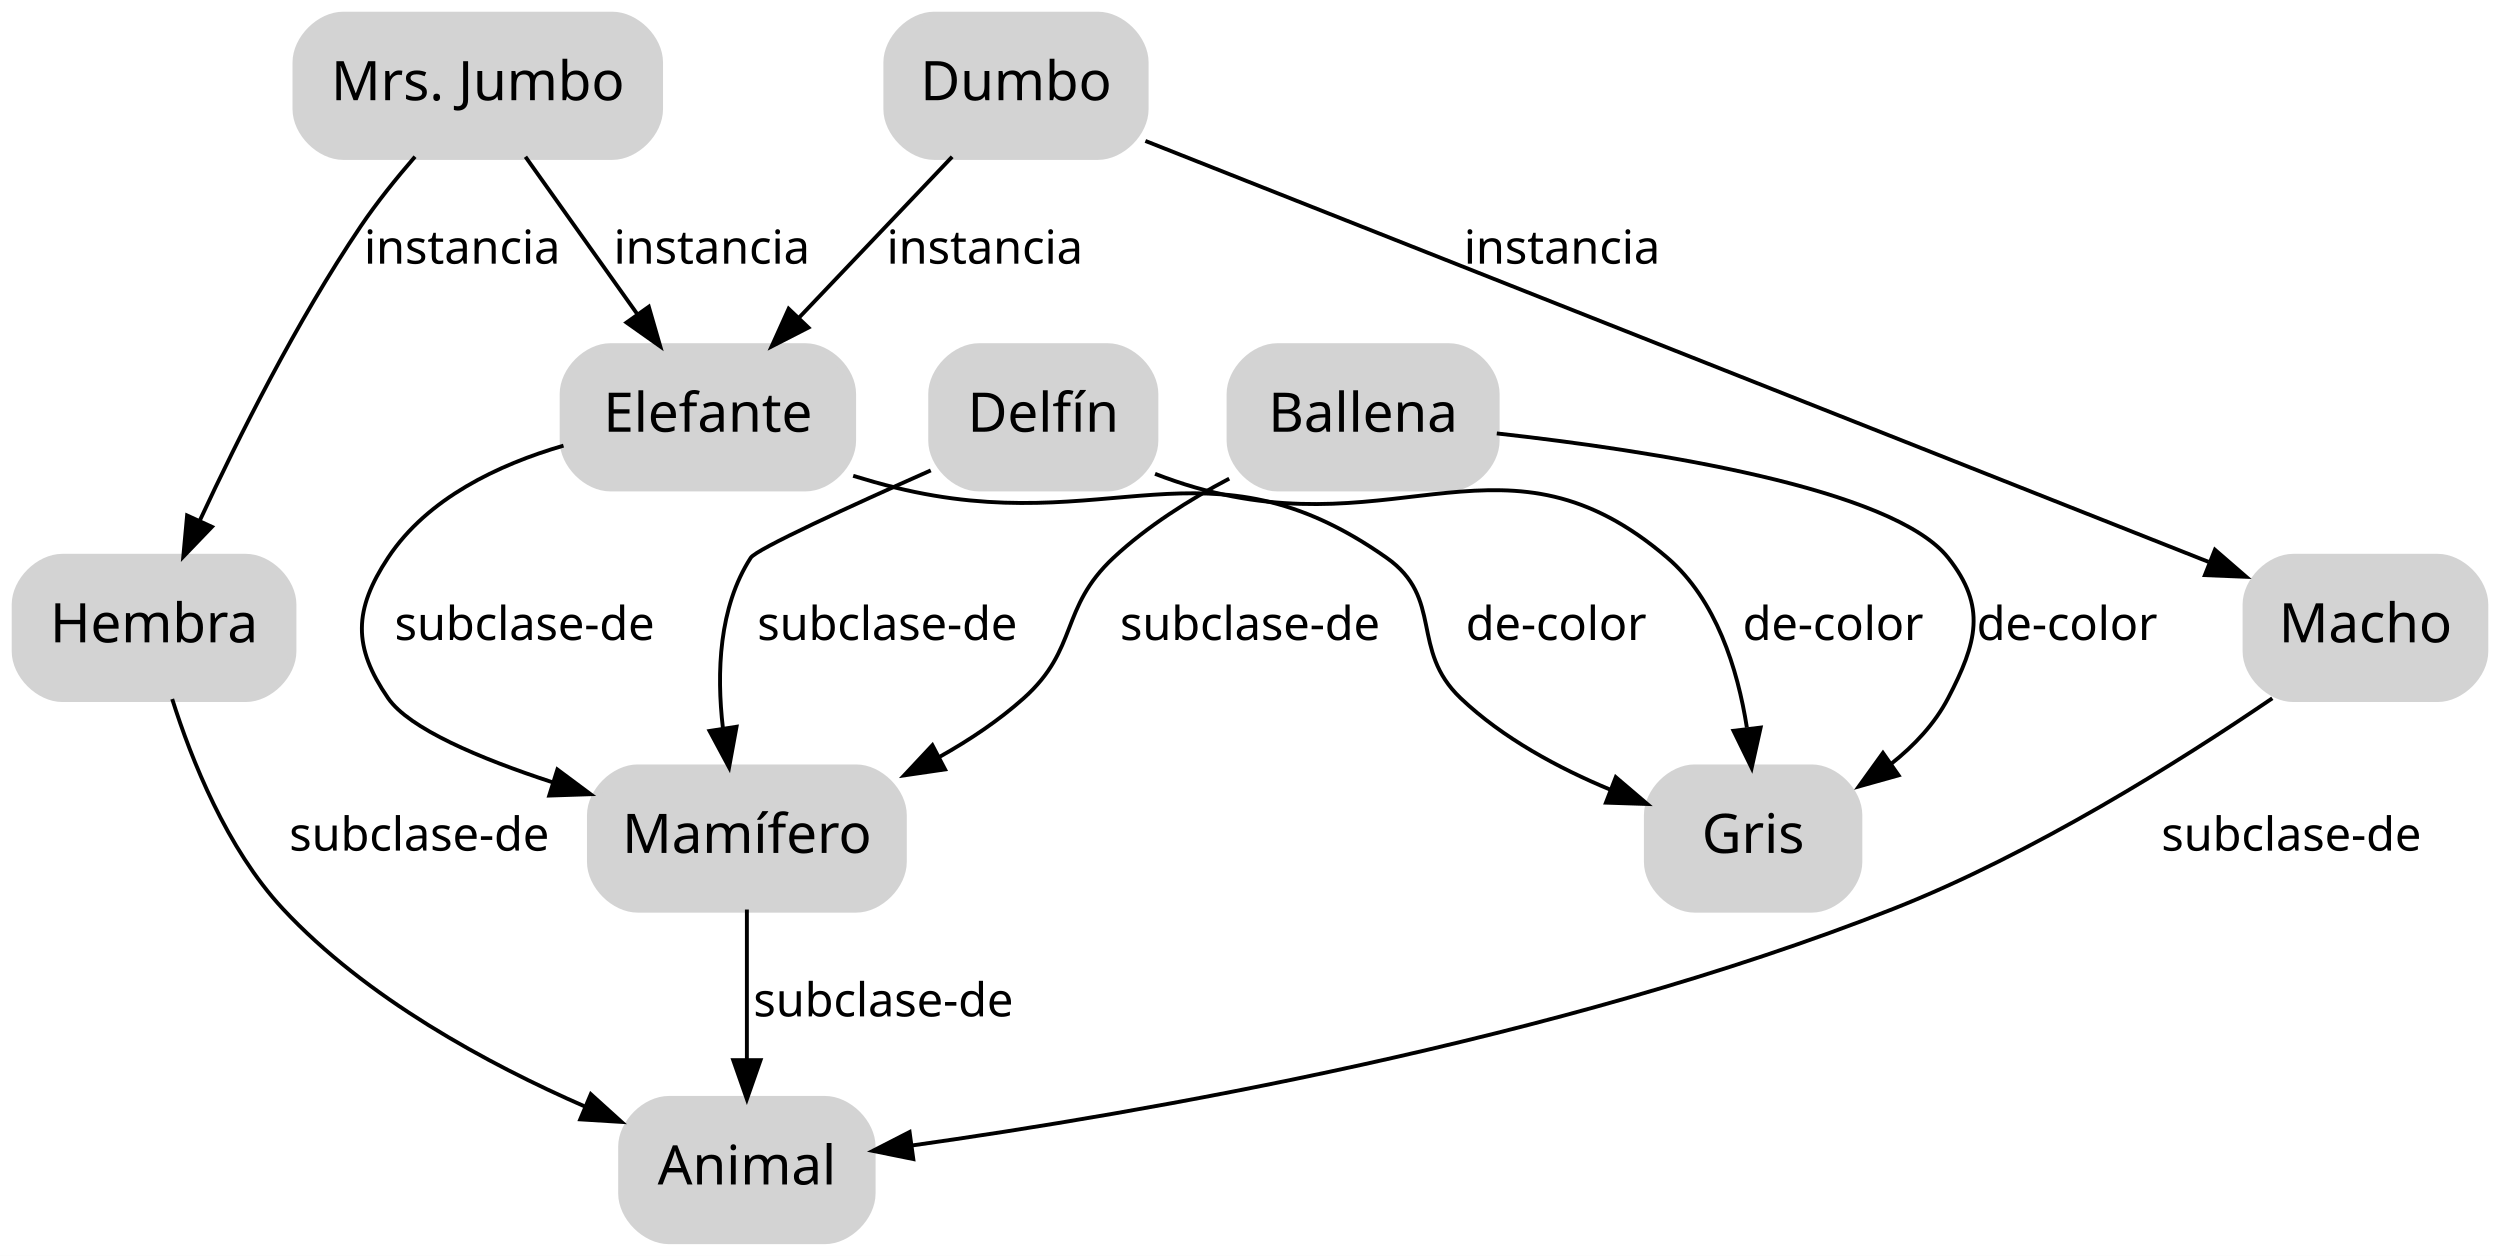
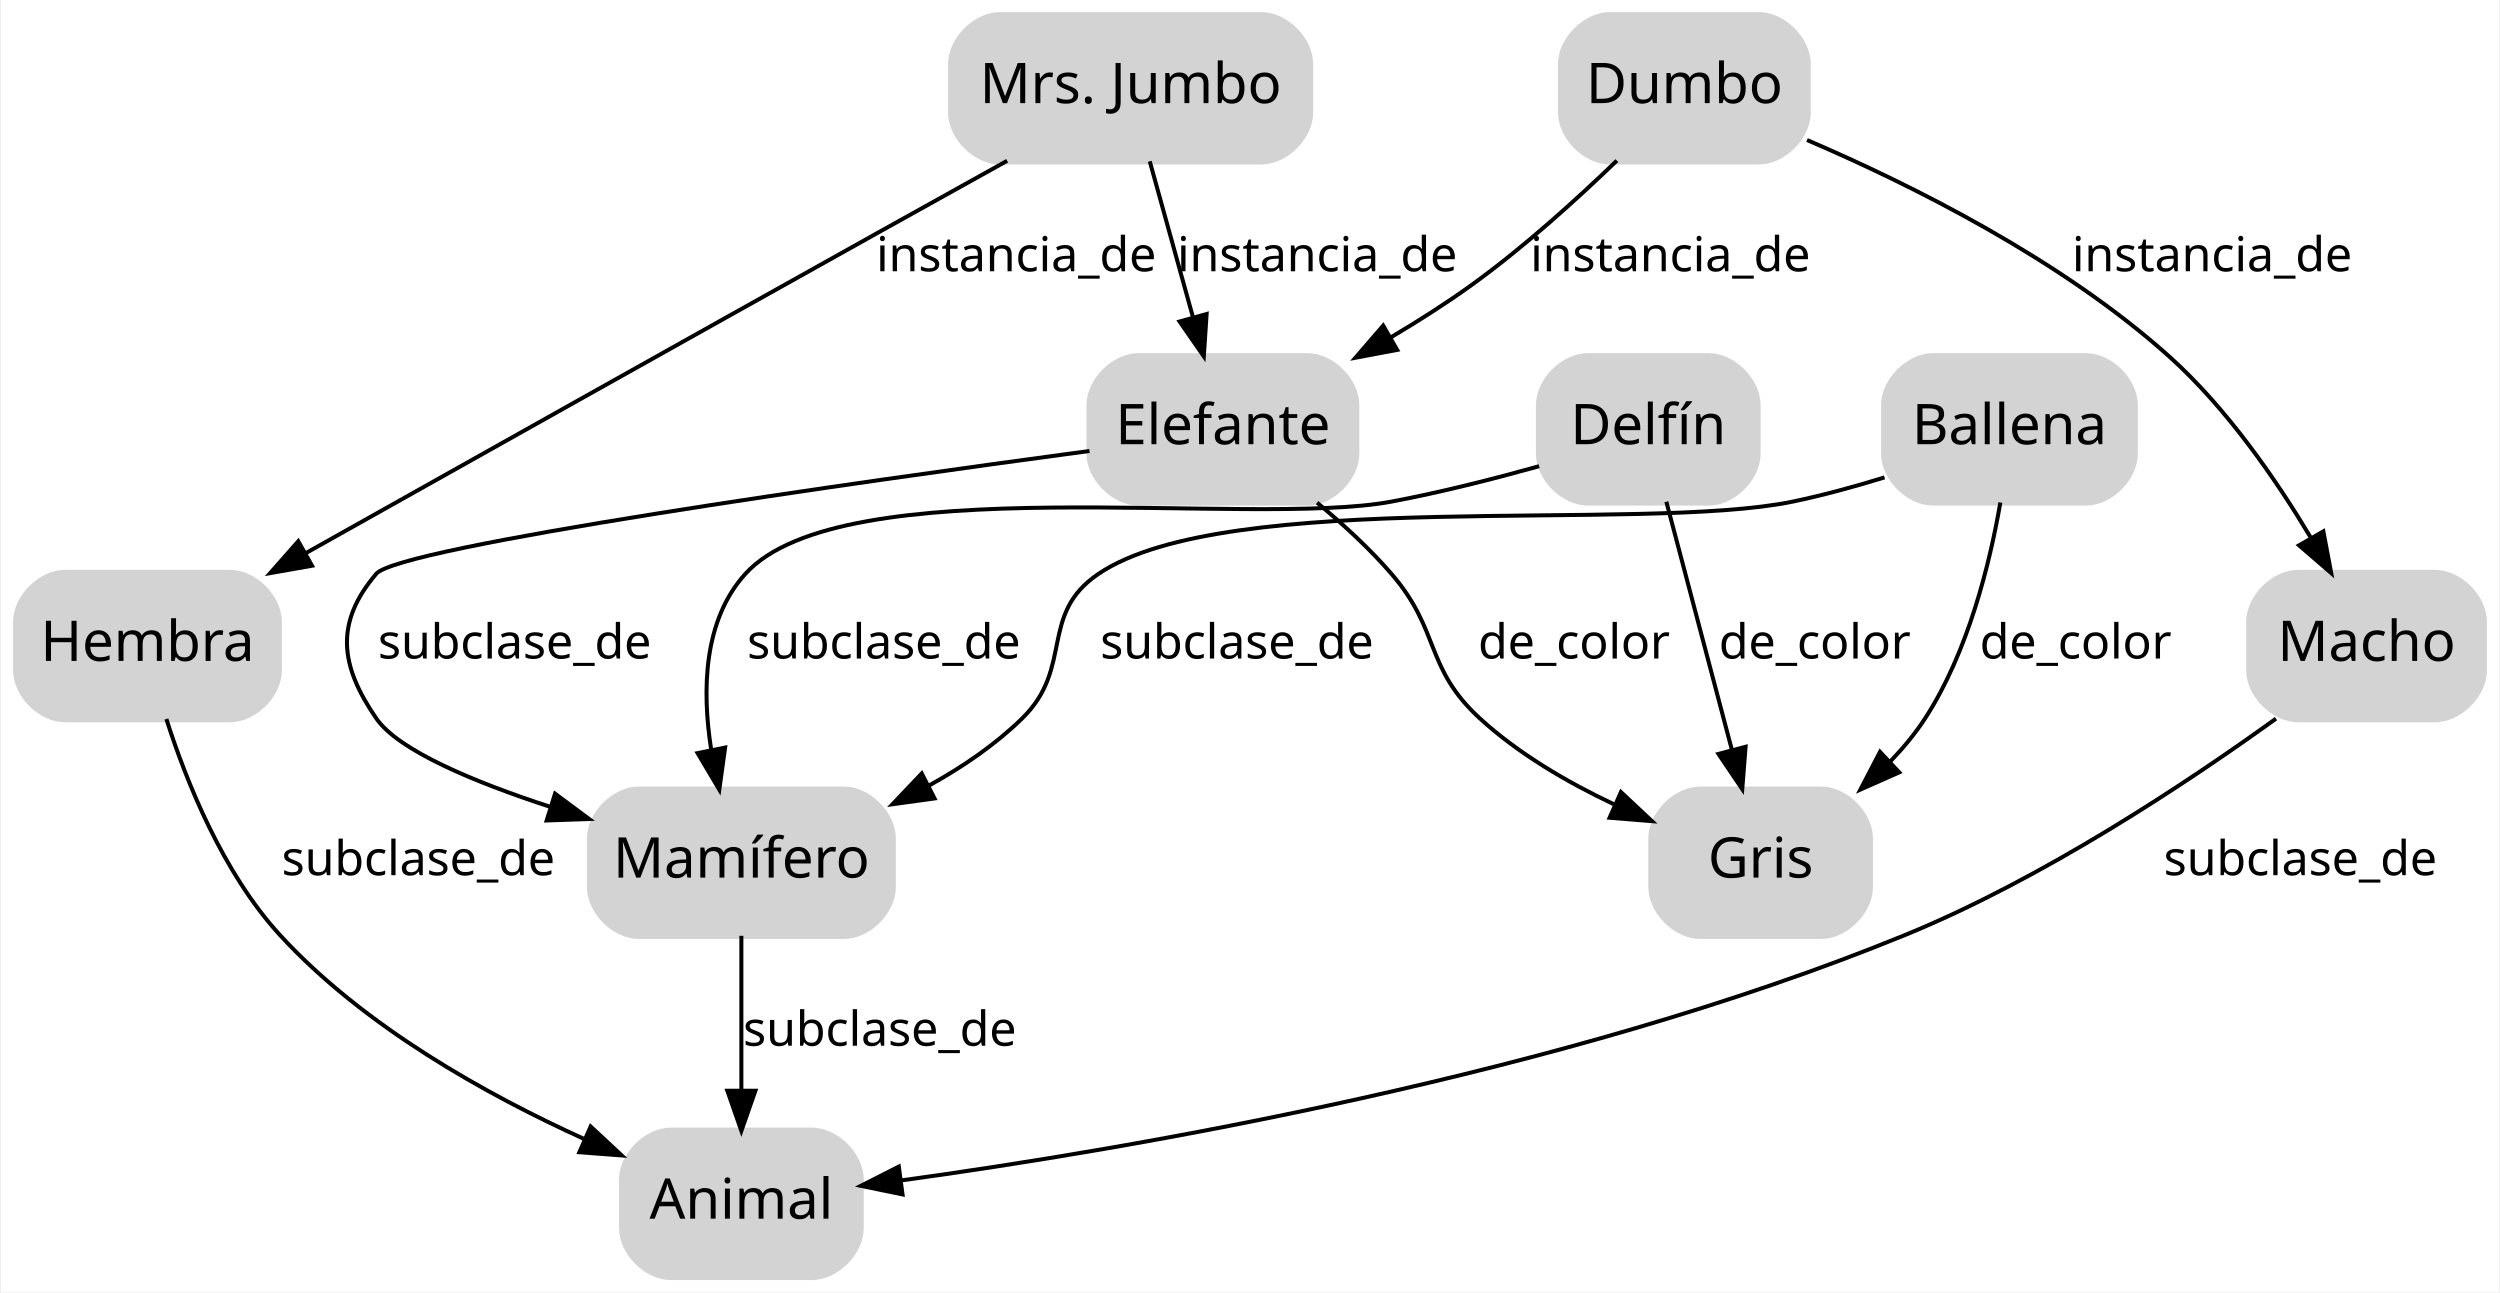
- <svg xmlns="http://www.w3.org/2000/svg" width="641pt" height="322pt" viewBox="0.00 0.00 641.00 322.00">
+ <svg xmlns="http://www.w3.org/2000/svg" width="623pt" height="322pt" viewBox="0.00 0.00 622.50 322.00">
  <g id="graph0" class="graph" transform="scale(1 1) rotate(0) translate(4 318)">
-     <polygon fill="white" stroke="none" points="-4,4 -4,-318 637,-318 637,4 -4,4" />
+     <polygon fill="white" stroke="transparent" points="-4,4 -4,-318 618.5,-318 618.5,4 -4,4" />
    <g id="node1" class="node">
-       <path fill="lightgray" stroke="lightgray" stroke-width="2" d="M277.5,-314C277.5,-314 235.5,-314 235.5,-314 229.5,-314 223.5,-308 223.5,-302 223.5,-302 223.5,-290 223.5,-290 223.5,-284 229.5,-278 235.5,-278 235.5,-278 277.5,-278 277.5,-278 283.5,-278 289.5,-284 289.5,-290 289.5,-290 289.5,-302 289.5,-302 289.5,-308 283.5,-314 277.5,-314" />
-       <text text-anchor="middle" x="256.5" y="-292.3" font-family="Nimbus" font-size="14.00">Dumbo</text>
+       <path fill="lightgray" stroke="lightgray" stroke-width="2" d="M434,-314C434,-314 397,-314 397,-314 391,-314 385,-308 385,-302 385,-302 385,-290 385,-290 385,-284 391,-278 397,-278 397,-278 434,-278 434,-278 440,-278 446,-284 446,-290 446,-290 446,-302 446,-302 446,-308 440,-314 434,-314" />
+       <text text-anchor="middle" x="415.5" y="-292.3" font-family="Nimbus" font-size="14.00">Dumbo</text>
    </g>
    <g id="node2" class="node">
-       <path fill="lightgray" stroke="lightgray" stroke-width="2" d="M202.5,-229C202.5,-229 152.5,-229 152.5,-229 146.5,-229 140.5,-223 140.5,-217 140.5,-217 140.5,-205 140.5,-205 140.5,-199 146.5,-193 152.5,-193 152.5,-193 202.5,-193 202.5,-193 208.5,-193 214.5,-199 214.5,-205 214.5,-205 214.5,-217 214.5,-217 214.5,-223 208.5,-229 202.5,-229" />
-       <text text-anchor="middle" x="177.5" y="-207.3" font-family="Nimbus" font-size="14.00">Elefante</text>
+       <path fill="lightgray" stroke="lightgray" stroke-width="2" d="M321.5,-229C321.5,-229 279.5,-229 279.5,-229 273.5,-229 267.5,-223 267.5,-217 267.5,-217 267.5,-205 267.5,-205 267.5,-199 273.5,-193 279.5,-193 279.5,-193 321.5,-193 321.5,-193 327.5,-193 333.5,-199 333.5,-205 333.5,-205 333.5,-217 333.5,-217 333.5,-223 327.5,-229 321.5,-229" />
+       <text text-anchor="middle" x="300.5" y="-207.3" font-family="Nimbus" font-size="14.00">Elefante</text>
    </g>
    <g id="edge1" class="edge">
-       <path fill="none" stroke="black" d="M240.131,-277.802C228.797,-265.895 213.54,-249.865 200.922,-236.608" />
-       <polygon fill="black" stroke="black" points="203.278,-234.006 193.848,-229.176 198.207,-238.832 203.278,-234.006" />
-       <text text-anchor="middle" x="248.5" y="-250.4" font-family="Nimbus" font-size="12.00">instancia</text>
+       <path fill="none" stroke="black" d="M398.67,-277.97C388.64,-268.3 375.39,-256.3 362.5,-247 356.16,-242.42 349.16,-237.97 342.22,-233.86" />
+       <polygon fill="black" stroke="black" points="343.93,-230.81 333.52,-228.85 340.44,-236.87 343.93,-230.81" />
+       <text text-anchor="middle" x="412" y="-250.4" font-family="Nimbus" font-size="12.00">instancia_de</text>
    </g>
    <g id="node5" class="node">
-       <path fill="lightgray" stroke="lightgray" stroke-width="2" d="M621,-175C621,-175 584,-175 584,-175 578,-175 572,-169 572,-163 572,-163 572,-151 572,-151 572,-145 578,-139 584,-139 584,-139 621,-139 621,-139 627,-139 633,-145 633,-151 633,-151 633,-163 633,-163 633,-169 627,-175 621,-175" />
-       <text text-anchor="middle" x="602.5" y="-153.3" font-family="Nimbus" font-size="14.00">Macho</text>
+       <path fill="lightgray" stroke="lightgray" stroke-width="2" d="M602.5,-175C602.5,-175 568.5,-175 568.5,-175 562.5,-175 556.5,-169 556.5,-163 556.5,-163 556.5,-151 556.5,-151 556.5,-145 562.5,-139 568.5,-139 568.5,-139 602.5,-139 602.5,-139 608.5,-139 614.5,-145 614.5,-151 614.5,-151 614.5,-163 614.5,-163 614.5,-169 608.5,-175 602.5,-175" />
+       <text text-anchor="middle" x="585.5" y="-153.3" font-family="Nimbus" font-size="14.00">Macho</text>
    </g>
    <g id="edge4" class="edge">
-       <path fill="none" stroke="black" d="M289.676,-281.864C353.517,-256.586 493.233,-201.265 562.264,-173.932" />
-       <polygon fill="black" stroke="black" points="563.909,-177.045 571.918,-170.109 561.332,-170.536 563.909,-177.045" />
-       <text text-anchor="middle" x="396.5" y="-250.4" font-family="Nimbus" font-size="12.00">instancia</text>
+       <path fill="none" stroke="black" d="M446.06,-283.11C472.13,-271.92 509.56,-253.26 536.5,-229 550.65,-216.26 562.83,-198.66 571.51,-184.17" />
+       <polygon fill="black" stroke="black" points="574.73,-185.59 576.69,-175.18 568.67,-182.1 574.73,-185.59" />
+       <text text-anchor="middle" x="547" y="-250.4" font-family="Nimbus" font-size="12.00">instancia_de</text>
    </g>
    <g id="node7" class="node">
-       <path fill="lightgray" stroke="lightgray" stroke-width="2" d="M215.5,-121C215.5,-121 159.5,-121 159.5,-121 153.5,-121 147.5,-115 147.5,-109 147.5,-109 147.5,-97 147.5,-97 147.5,-91 153.5,-85 159.5,-85 159.5,-85 215.5,-85 215.5,-85 221.5,-85 227.5,-91 227.5,-97 227.5,-97 227.5,-109 227.5,-109 227.5,-115 221.5,-121 215.5,-121" />
-       <text text-anchor="middle" x="187.5" y="-99.3" font-family="Nimbus" font-size="14.00">Mamífero</text>
+       <path fill="lightgray" stroke="lightgray" stroke-width="2" d="M206,-121C206,-121 155,-121 155,-121 149,-121 143,-115 143,-109 143,-109 143,-97 143,-97 143,-91 149,-85 155,-85 155,-85 206,-85 206,-85 212,-85 218,-91 218,-97 218,-97 218,-109 218,-109 218,-115 212,-121 206,-121" />
+       <text text-anchor="middle" x="180.5" y="-99.3" font-family="Nimbus" font-size="14.00">Mamífero</text>
    </g>
    <g id="edge8" class="edge">
-       <path fill="none" stroke="black" d="M140.48,-203.74C123.774,-198.868 105.566,-190.241 95.5,-175 86.682,-161.649 86.418,-152.172 95.5,-139 100.89,-131.183 118.937,-123.557 137.636,-117.429" />
-       <polygon fill="black" stroke="black" points="138.914,-120.697 147.411,-114.369 136.822,-114.017 138.914,-120.697" />
-       <text text-anchor="middle" x="130.5" y="-153.9" font-family="Nimbus" font-size="12.00">subclase-de</text>
+       <path fill="none" stroke="black" d="M267.25,-205.62C209.27,-197.83 95.22,-181.74 89.5,-175 79.15,-162.8 80.44,-152.19 89.5,-139 94.99,-131 113.81,-123.15 132.92,-116.92" />
+       <polygon fill="black" stroke="black" points="134.07,-120.22 142.57,-113.9 131.98,-113.54 134.07,-120.22" />
+       <text text-anchor="middle" x="124" y="-153.9" font-family="Nimbus" font-size="12.00">subclase_de</text>
    </g>
    <g id="node8" class="node">
-       <path fill="lightgray" stroke="lightgray" stroke-width="2" d="M460.5,-121C460.5,-121 430.5,-121 430.5,-121 424.5,-121 418.5,-115 418.5,-109 418.5,-109 418.5,-97 418.5,-97 418.5,-91 424.5,-85 430.5,-85 430.5,-85 460.5,-85 460.5,-85 466.5,-85 472.5,-91 472.5,-97 472.5,-97 472.5,-109 472.5,-109 472.5,-115 466.5,-121 460.5,-121" />
-       <text text-anchor="middle" x="445.5" y="-99.3" font-family="Nimbus" font-size="14.00">Gris</text>
+       <path fill="lightgray" stroke="lightgray" stroke-width="2" d="M449.5,-121C449.5,-121 419.5,-121 419.5,-121 413.5,-121 407.5,-115 407.5,-109 407.5,-109 407.5,-97 407.5,-97 407.5,-91 413.5,-85 419.5,-85 419.5,-85 449.5,-85 449.5,-85 455.5,-85 461.5,-91 461.5,-97 461.5,-97 461.5,-109 461.5,-109 461.5,-115 455.5,-121 449.5,-121" />
+       <text text-anchor="middle" x="434.5" y="-99.3" font-family="Nimbus" font-size="14.00">Gris</text>
    </g>
    <g id="edge9" class="edge">
-       <path fill="none" stroke="black" d="M214.753,-196C218.357,-194.89 221.98,-193.866 225.5,-193 280.432,-179.491 305.249,-207.57 351.5,-175 366.292,-164.584 357.398,-151.476 370.5,-139 381.302,-128.715 395.675,-121.016 408.948,-115.497" />
-       <polygon fill="black" stroke="black" points="410.288,-118.731 418.351,-111.858 407.761,-112.203 410.288,-118.731" />
-       <text text-anchor="middle" x="395" y="-153.9" font-family="Nimbus" font-size="12.00">de-color</text>
+       <path fill="none" stroke="black" d="M323.97,-192.73C330.37,-187.43 337.04,-181.32 342.5,-175 354.76,-160.81 350.69,-151.68 364.5,-139 374.12,-130.17 386.38,-123.03 397.94,-117.57" />
+       <polygon fill="black" stroke="black" points="399.69,-120.62 407.42,-113.37 396.86,-114.22 399.69,-120.62" />
+       <text text-anchor="middle" x="388" y="-153.9" font-family="Nimbus" font-size="12.00">de_color</text>
    </g>
    <g id="node3" class="node">
-       <path fill="lightgray" stroke="lightgray" stroke-width="2" d="M153,-314C153,-314 84,-314 84,-314 78,-314 72,-308 72,-302 72,-302 72,-290 72,-290 72,-284 78,-278 84,-278 84,-278 153,-278 153,-278 159,-278 165,-284 165,-290 165,-290 165,-302 165,-302 165,-308 159,-314 153,-314" />
-       <text text-anchor="middle" x="118.5" y="-292.3" font-family="Nimbus" font-size="14.00">Mrs. Jumbo</text>
+       <path fill="lightgray" stroke="lightgray" stroke-width="2" d="M310,-314C310,-314 245,-314 245,-314 239,-314 233,-308 233,-302 233,-302 233,-290 233,-290 233,-284 239,-278 245,-278 245,-278 310,-278 310,-278 316,-278 322,-284 322,-290 322,-290 322,-302 322,-302 322,-308 316,-314 310,-314" />
+       <text text-anchor="middle" x="277.5" y="-292.3" font-family="Nimbus" font-size="14.00">Mrs. Jumbo</text>
    </g>
    <g id="edge2" class="edge">
-       <path fill="none" stroke="black" d="M130.725,-277.802C139.031,-266.117 150.159,-250.463 159.477,-237.355" />
-       <polygon fill="black" stroke="black" points="162.35,-239.354 165.291,-229.176 156.644,-235.298 162.35,-239.354" />
-       <text text-anchor="middle" x="178.5" y="-250.4" font-family="Nimbus" font-size="12.00">instancia</text>
+       <path fill="none" stroke="black" d="M282.27,-277.8C285.38,-266.56 289.51,-251.65 293.06,-238.86" />
+       <polygon fill="black" stroke="black" points="296.44,-239.75 295.74,-229.18 289.7,-237.88 296.44,-239.75" />
+       <text text-anchor="middle" x="324" y="-250.4" font-family="Nimbus" font-size="12.00">instancia_de</text>
    </g>
    <g id="node4" class="node">
-       <path fill="lightgray" stroke="lightgray" stroke-width="2" d="M59,-175C59,-175 12,-175 12,-175 6,-175 0,-169 0,-163 0,-163 0,-151 0,-151 0,-145 6,-139 12,-139 12,-139 59,-139 59,-139 65,-139 71,-145 71,-151 71,-151 71,-163 71,-163 71,-169 65,-175 59,-175" />
-       <text text-anchor="middle" x="35.5" y="-153.3" font-family="Nimbus" font-size="14.00">Hembra</text>
+       <path fill="lightgray" stroke="lightgray" stroke-width="2" d="M53,-175C53,-175 12,-175 12,-175 6,-175 0,-169 0,-163 0,-163 0,-151 0,-151 0,-145 6,-139 12,-139 12,-139 53,-139 53,-139 59,-139 65,-145 65,-151 65,-151 65,-163 65,-163 65,-169 59,-175 53,-175" />
+       <text text-anchor="middle" x="32.5" y="-153.3" font-family="Nimbus" font-size="14.00">Hembra</text>
    </g>
    <g id="edge3" class="edge">
-       <path fill="none" stroke="black" d="M102.412,-277.825C97.654,-272.338 92.62,-266.102 88.5,-260 72.11,-235.728 57.094,-205.764 47.263,-184.61" />
-       <polygon fill="black" stroke="black" points="50.339,-182.919 42.998,-175.28 43.972,-185.83 50.339,-182.919" />
-       <text text-anchor="middle" x="114.5" y="-250.4" font-family="Nimbus" font-size="12.00">instancia</text>
+       <path fill="none" stroke="black" d="M246.73,-277.93C236.47,-272.24 224.99,-265.85 214.5,-260 165.37,-232.58 108.85,-200.88 72,-180.19" />
+       <polygon fill="black" stroke="black" points="73.51,-177.02 63.07,-175.18 70.08,-183.13 73.51,-177.02" />
+       <text text-anchor="middle" x="249" y="-250.4" font-family="Nimbus" font-size="12.00">instancia_de</text>
    </g>
    <g id="node6" class="node">
-       <path fill="lightgray" stroke="lightgray" stroke-width="2" d="M207.5,-36C207.5,-36 167.5,-36 167.5,-36 161.5,-36 155.5,-30 155.5,-24 155.5,-24 155.5,-12 155.5,-12 155.5,-6 161.5,-0 167.5,-0 167.5,-0 207.5,-0 207.5,-0 213.5,-0 219.5,-6 219.5,-12 219.5,-12 219.5,-24 219.5,-24 219.5,-30 213.5,-36 207.5,-36" />
-       <text text-anchor="middle" x="187.5" y="-14.3" font-family="Nimbus" font-size="14.00">Animal</text>
+       <path fill="lightgray" stroke="lightgray" stroke-width="2" d="M198,-36C198,-36 163,-36 163,-36 157,-36 151,-30 151,-24 151,-24 151,-12 151,-12 151,-6 157,0 163,0 163,0 198,0 198,0 204,0 210,-6 210,-12 210,-12 210,-24 210,-24 210,-30 204,-36 198,-36" />
+       <text text-anchor="middle" x="180.5" y="-14.3" font-family="Nimbus" font-size="14.00">Animal</text>
    </g>
    <g id="edge6" class="edge">
-       <path fill="none" stroke="black" d="M40.152,-138.766C45.074,-123.195 54.143,-100.419 68.5,-85 89.842,-62.08 120.99,-45.199 146.066,-34.25" />
-       <polygon fill="black" stroke="black" points="147.488,-37.449 155.347,-30.343 144.772,-30.997 147.488,-37.449" />
-       <text text-anchor="middle" x="103.5" y="-99.9" font-family="Nimbus" font-size="12.00">subclase-de</text>
+       <path fill="none" stroke="black" d="M37.21,-138.82C42.16,-123.28 51.26,-100.52 65.5,-85 86.38,-62.24 116.97,-45.21 141.35,-34.15" />
+       <polygon fill="black" stroke="black" points="142.94,-37.28 150.69,-30.06 140.13,-30.86 142.94,-37.28" />
+       <text text-anchor="middle" x="100" y="-99.9" font-family="Nimbus" font-size="12.00">subclase_de</text>
    </g>
    <g id="edge5" class="edge">
-       <path fill="none" stroke="black" d="M578.618,-138.96C555,-122.857 517.298,-99.122 481.5,-85 395.426,-51.046 287.941,-32.504 229.724,-24.286" />
-       <polygon fill="black" stroke="black" points="230.17,-20.815 219.786,-22.916 229.215,-27.749 230.17,-20.815" />
-       <text text-anchor="middle" x="583.5" y="-99.9" font-family="Nimbus" font-size="12.00">subclase-de</text>
+       <path fill="none" stroke="black" d="M562.93,-138.92C540.58,-122.8 504.81,-99.04 470.5,-85 385.02,-50.02 277.42,-31.7 220.34,-23.84" />
+       <polygon fill="black" stroke="black" points="220.66,-20.35 210.28,-22.49 219.73,-27.29 220.66,-20.35" />
+       <text text-anchor="middle" x="569" y="-99.9" font-family="Nimbus" font-size="12.00">subclase_de</text>
    </g>
    <g id="edge7" class="edge">
-       <path fill="none" stroke="black" d="M187.5,-84.802C187.5,-73.674 187.5,-58.945 187.5,-46.244" />
-       <polygon fill="black" stroke="black" points="191,-46.176 187.5,-36.176 184,-46.176 191,-46.176" />
-       <text text-anchor="middle" x="222.5" y="-57.4" font-family="Nimbus" font-size="12.00">subclase-de</text>
+       <path fill="none" stroke="black" d="M180.5,-84.8C180.5,-73.67 180.5,-58.94 180.5,-46.24" />
+       <polygon fill="black" stroke="black" points="184,-46.18 180.5,-36.18 177,-46.18 184,-46.18" />
+       <text text-anchor="middle" x="215" y="-57.4" font-family="Nimbus" font-size="12.00">subclase_de</text>
    </g>
    <g id="node9" class="node">
-       <path fill="lightgray" stroke="lightgray" stroke-width="2" d="M367.5,-229C367.5,-229 323.5,-229 323.5,-229 317.5,-229 311.5,-223 311.5,-217 311.5,-217 311.5,-205 311.5,-205 311.5,-199 317.5,-193 323.5,-193 323.5,-193 367.5,-193 367.5,-193 373.5,-193 379.5,-199 379.5,-205 379.5,-205 379.5,-217 379.5,-217 379.5,-223 373.5,-229 367.5,-229" />
-       <text text-anchor="middle" x="345.5" y="-207.3" font-family="Nimbus" font-size="14.00">Ballena</text>
+       <path fill="lightgray" stroke="lightgray" stroke-width="2" d="M515.5,-229C515.5,-229 477.5,-229 477.5,-229 471.5,-229 465.5,-223 465.5,-217 465.5,-217 465.5,-205 465.5,-205 465.5,-199 471.5,-193 477.5,-193 477.5,-193 515.5,-193 515.5,-193 521.5,-193 527.5,-199 527.5,-205 527.5,-205 527.5,-217 527.5,-217 527.5,-223 521.5,-229 515.5,-229" />
+       <text text-anchor="middle" x="496.5" y="-207.3" font-family="Nimbus" font-size="14.00">Ballena</text>
    </g>
    <g id="edge12" class="edge">
-       <path fill="none" stroke="black" d="M311.17,-195.279C300.906,-189.857 290.107,-183.04 281.5,-175 267.625,-162.039 272.647,-151.664 258.5,-139 252.097,-133.268 244.586,-128.249 236.89,-123.935" />
-       <polygon fill="black" stroke="black" points="238.31,-120.727 227.826,-119.195 235.066,-126.93 238.31,-120.727" />
-       <text text-anchor="middle" x="316.5" y="-153.9" font-family="Nimbus" font-size="12.00">subclase-de</text>
+       <path fill="none" stroke="black" d="M465.37,-199.03C457.95,-196.74 450.01,-194.56 442.5,-193 404.65,-185.16 301.52,-196.65 269.5,-175 254.51,-164.87 263.43,-151.65 250.5,-139 243.8,-132.44 235.62,-126.87 227.25,-122.24" />
+       <polygon fill="black" stroke="black" points="228.64,-119.03 218.15,-117.58 225.45,-125.26 228.64,-119.03" />
+       <text text-anchor="middle" x="304" y="-153.9" font-family="Nimbus" font-size="12.00">subclase_de</text>
    </g>
    <g id="edge10" class="edge">
-       <path fill="none" stroke="black" d="M379.777,-206.871C419.498,-202.454 481.329,-192.858 495.5,-175 505.446,-162.467 502.889,-153.192 495.5,-139 492.069,-132.409 486.765,-126.803 480.873,-122.137" />
-       <polygon fill="black" stroke="black" points="482.796,-119.21 472.594,-116.351 478.786,-124.948 482.796,-119.21" />
-       <text text-anchor="middle" x="526" y="-153.9" font-family="Nimbus" font-size="12.00">de-color</text>
+       <path fill="none" stroke="black" d="M494.24,-192.78C491.62,-177.63 486.21,-155.5 475.5,-139 473.02,-135.19 470.01,-131.56 466.76,-128.19" />
+       <polygon fill="black" stroke="black" points="469.04,-125.53 459.36,-121.24 464.25,-130.64 469.04,-125.53" />
+       <text text-anchor="middle" x="513" y="-153.9" font-family="Nimbus" font-size="12.00">de_color</text>
    </g>
    <g id="node10" class="node">
-       <path fill="lightgray" stroke="lightgray" stroke-width="2" d="M280,-229C280,-229 247,-229 247,-229 241,-229 235,-223 235,-217 235,-217 235,-205 235,-205 235,-199 241,-193 247,-193 247,-193 280,-193 280,-193 286,-193 292,-199 292,-205 292,-205 292,-217 292,-217 292,-223 286,-229 280,-229" />
-       <text text-anchor="middle" x="263.5" y="-207.3" font-family="Nimbus" font-size="14.00">Delfín</text>
+       <path fill="lightgray" stroke="lightgray" stroke-width="2" d="M421.5,-229C421.5,-229 391.5,-229 391.5,-229 385.5,-229 379.5,-223 379.5,-217 379.5,-217 379.5,-205 379.5,-205 379.5,-199 385.5,-193 391.5,-193 391.5,-193 421.5,-193 421.5,-193 427.5,-193 433.5,-199 433.5,-205 433.5,-205 433.5,-217 433.5,-217 433.5,-223 427.5,-229 421.5,-229" />
+       <text text-anchor="middle" x="406.5" y="-207.3" font-family="Nimbus" font-size="14.00">Delfín</text>
    </g>
    <g id="edge13" class="edge">
-       <path fill="none" stroke="black" d="M234.647,-197.387C214.118,-188.276 189.924,-177.202 188.5,-175 180.284,-162.297 179.715,-145.458 181.35,-131.366" />
-       <polygon fill="black" stroke="black" points="184.846,-131.662 182.939,-121.24 177.931,-130.577 184.846,-131.662" />
-       <text text-anchor="middle" x="223.5" y="-153.9" font-family="Nimbus" font-size="12.00">subclase-de</text>
+       <path fill="none" stroke="black" d="M379.3,-201.82C368,-198.67 354.7,-195.29 342.5,-193 307.12,-186.36 205.69,-201.66 181.5,-175 171.04,-163.47 170.66,-146.02 172.96,-131.31" />
+       <polygon fill="black" stroke="black" points="176.45,-131.71 175,-121.21 169.59,-130.32 176.45,-131.71" />
+       <text text-anchor="middle" x="216" y="-153.9" font-family="Nimbus" font-size="12.00">subclase_de</text>
    </g>
    <g id="edge11" class="edge">
-       <path fill="none" stroke="black" d="M292.152,-196.505C295.591,-195.186 299.092,-193.978 302.5,-193 354.762,-178.008 382.233,-210.399 423.5,-175 436.032,-164.25 441.533,-146.511 443.9,-131.454" />
-       <polygon fill="black" stroke="black" points="447.425,-131.444 445.126,-121.102 440.474,-130.621 447.425,-131.444" />
-       <text text-anchor="middle" x="466" y="-153.9" font-family="Nimbus" font-size="12.00">de-color</text>
+       <path fill="none" stroke="black" d="M411,-192.97C415.4,-176.3 422.18,-150.65 427.33,-131.16" />
+       <polygon fill="black" stroke="black" points="430.75,-131.9 429.92,-121.34 423.98,-130.12 430.75,-131.9" />
+       <text text-anchor="middle" x="448" y="-153.9" font-family="Nimbus" font-size="12.00">de_color</text>
    </g>
  </g>
</svg>
